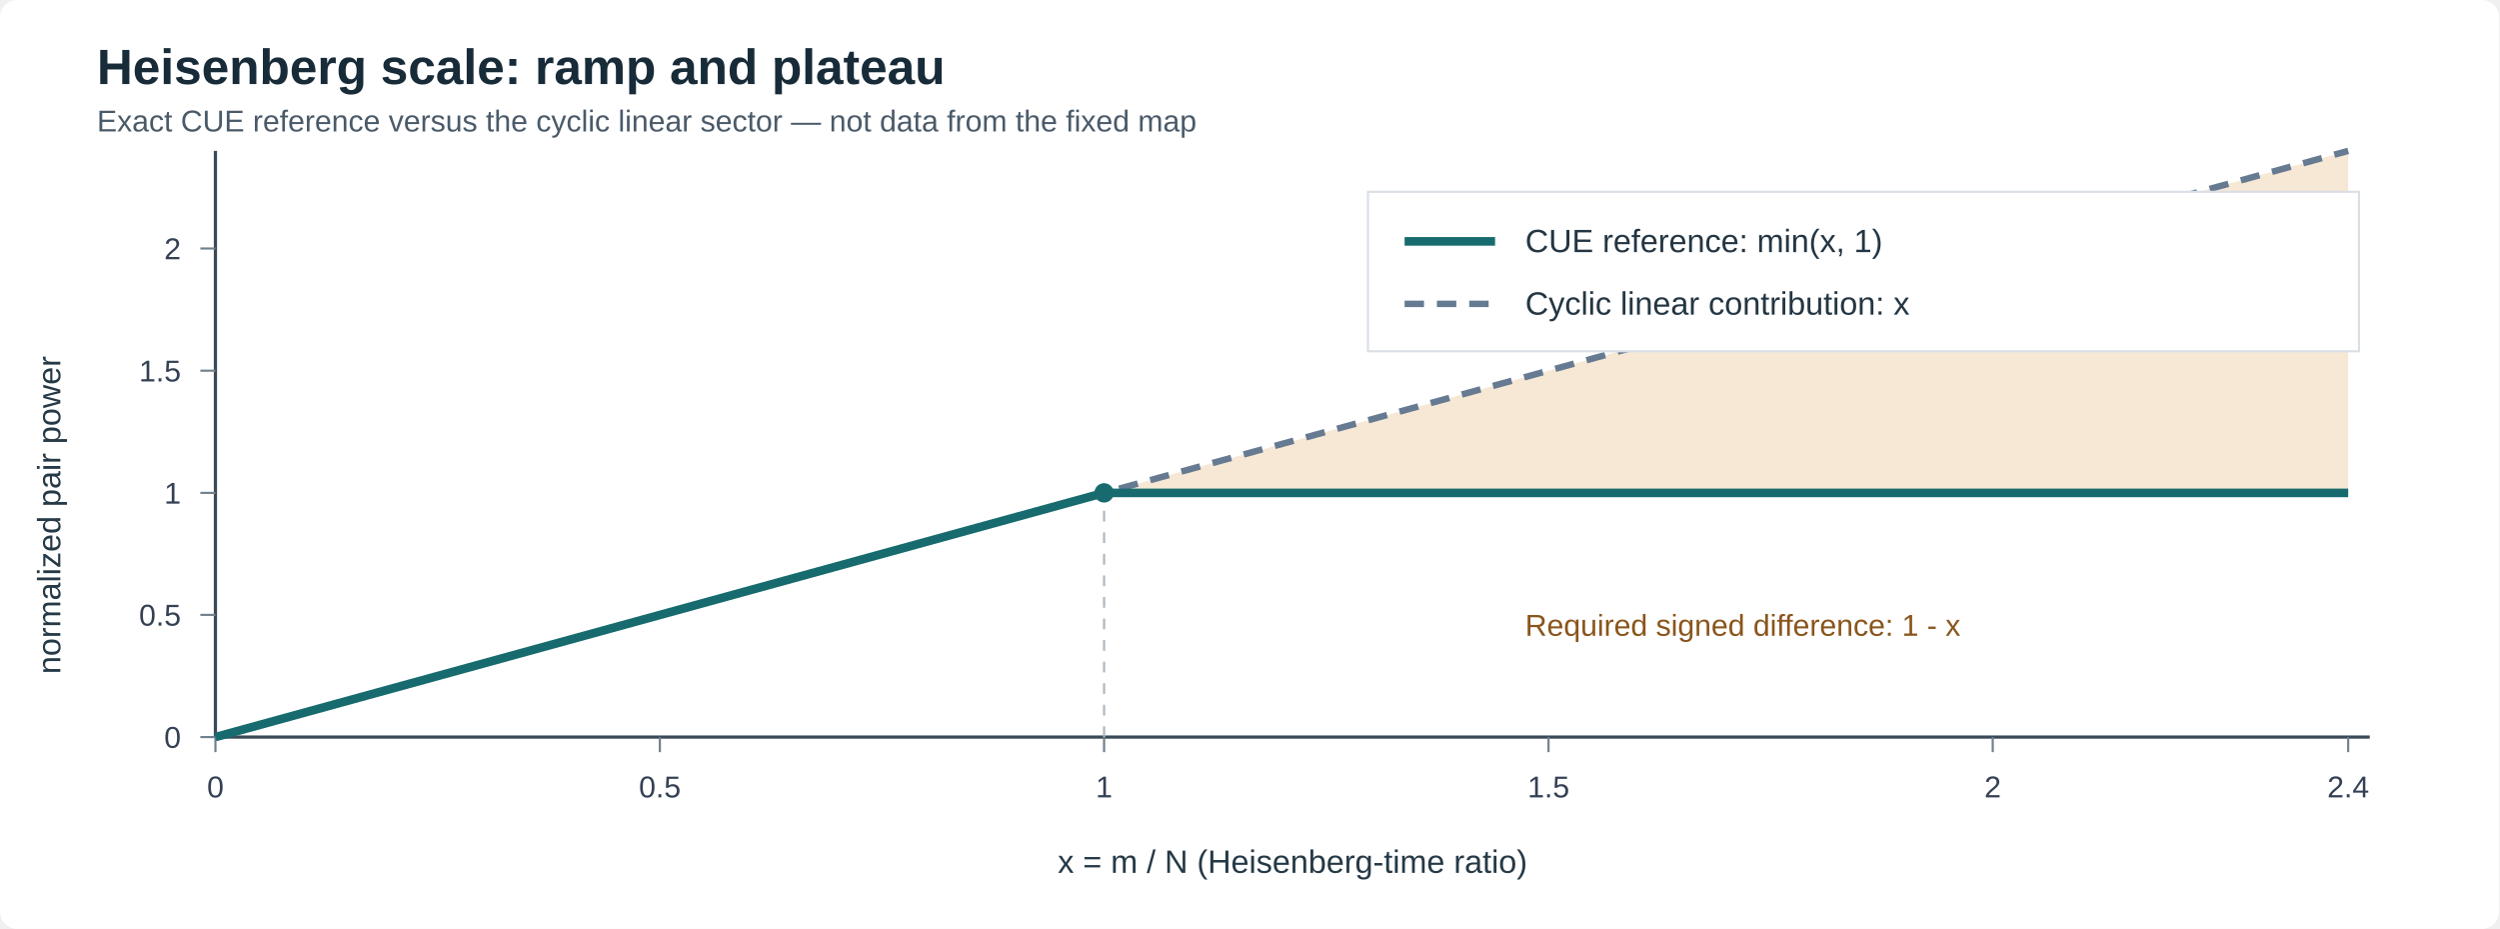
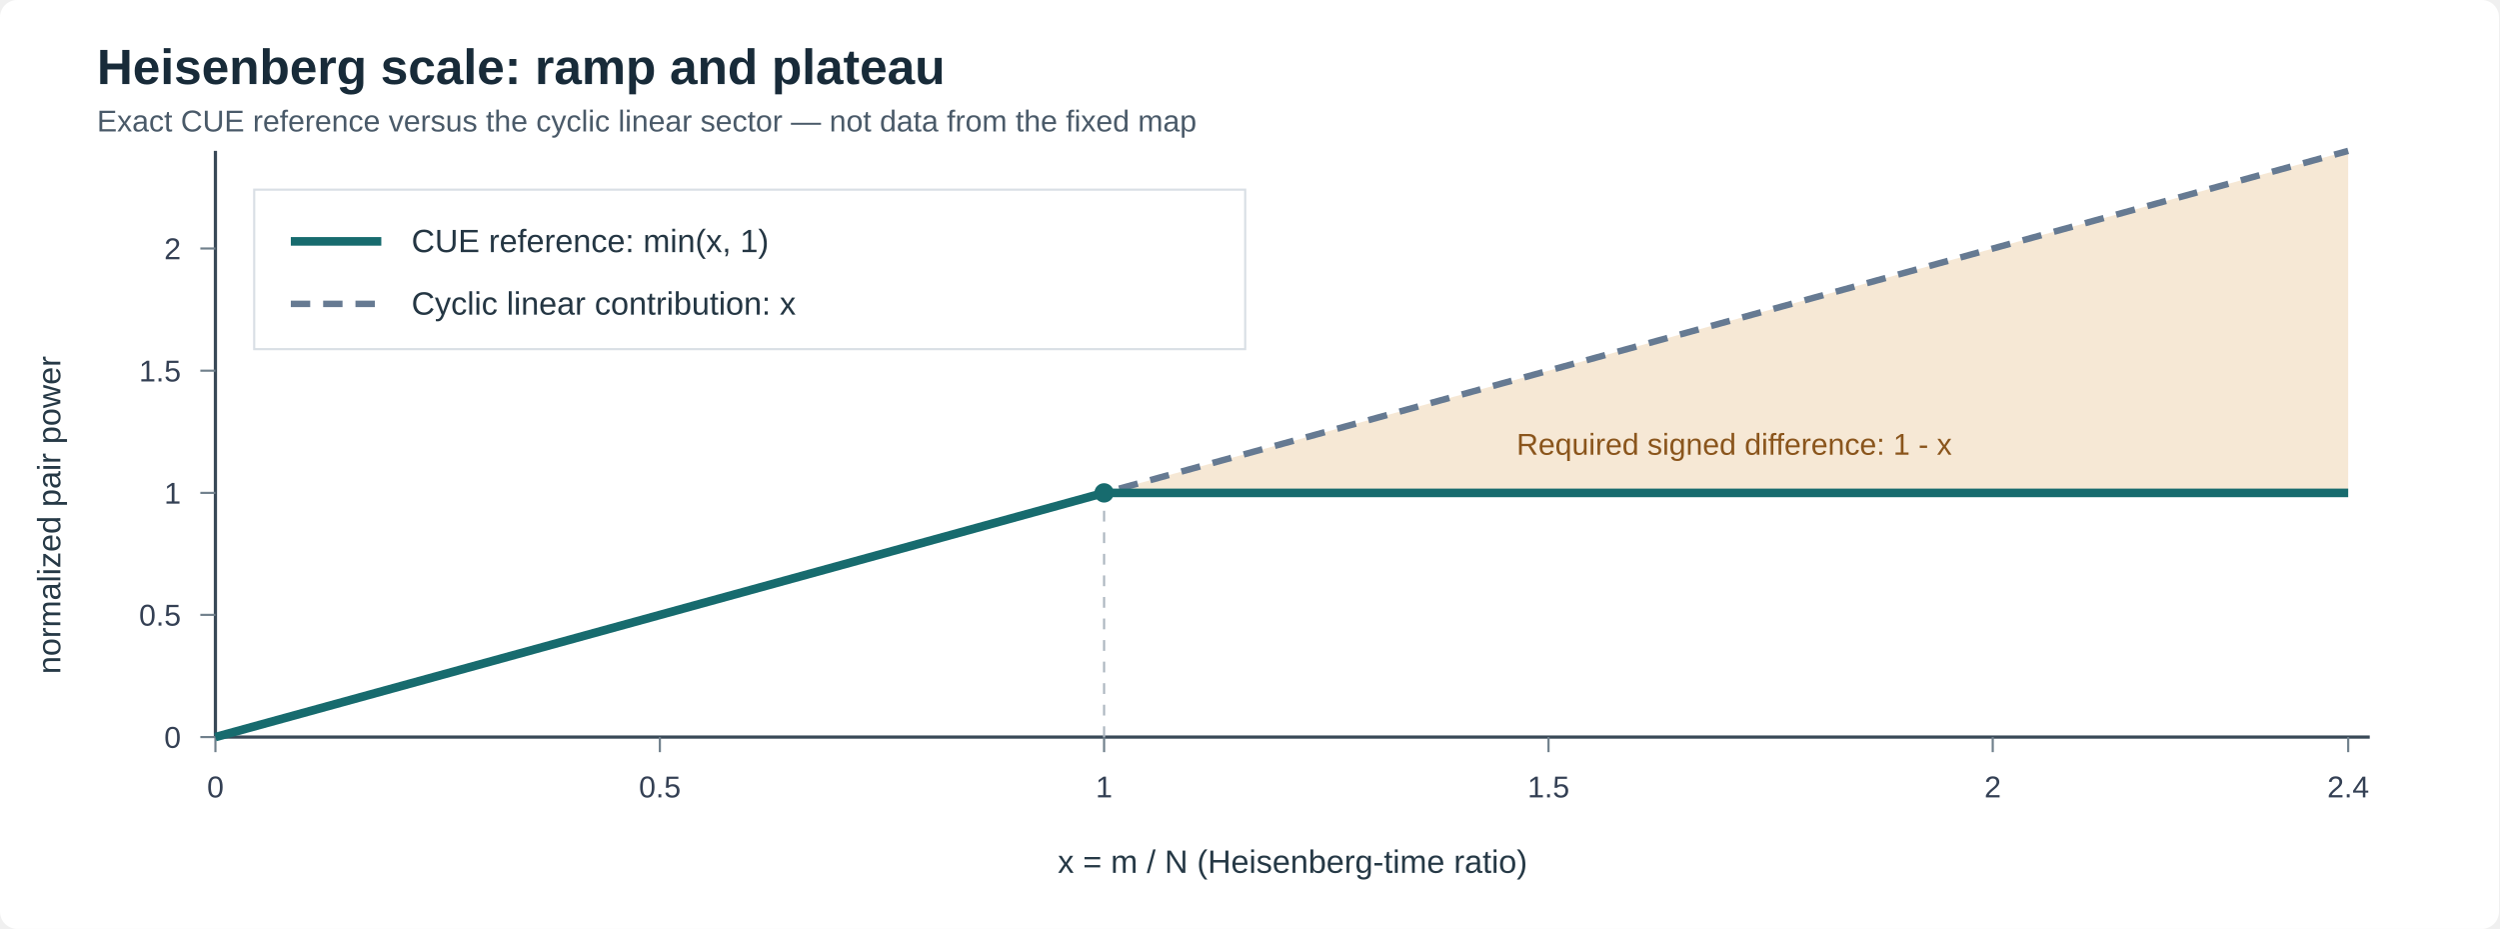
<svg xmlns="http://www.w3.org/2000/svg" width="1160" height="431" viewBox="0 0 1160 431" role="img" aria-labelledby="title desc">
  <rect width="1160" height="431" rx="8" fill="#ffffff" />
  <text x="45" y="39" font-family="Arial, sans-serif" font-weight="700" font-size="23" fill="#182b39">Heisenberg scale: ramp and plateau</text>
  <text x="45" y="61" font-family="Arial, sans-serif" font-size="14" fill="#4a5a69">Exact CUE reference versus the cyclic linear sector — not data from the fixed map</text>
  <g font-family="Arial, sans-serif">
    <line x1="100" y1="342" x2="1100" y2="342" stroke="#394957" stroke-width="1.5" />
    <line x1="100" y1="342" x2="100" y2="70" stroke="#394957" stroke-width="1.5" />
    <line x1="100" y1="342" x2="100" y2="349" stroke="#70808c" />
    <text x="100" y="370" font-size="14" text-anchor="middle" fill="#344054">0</text>
    <line x1="306.3" y1="342" x2="306.3" y2="349" stroke="#70808c" />
    <text x="306.3" y="370" font-size="14" text-anchor="middle" fill="#344054">0.5</text>
    <line x1="512.5" y1="342" x2="512.5" y2="349" stroke="#70808c" />
    <text x="512.5" y="370" font-size="14" text-anchor="middle" fill="#344054">1</text>
    <line x1="718.8" y1="342" x2="718.8" y2="349" stroke="#70808c" />
    <text x="718.8" y="370" font-size="14" text-anchor="middle" fill="#344054">1.5</text>
    <line x1="925" y1="342" x2="925" y2="349" stroke="#70808c" />
    <text x="925" y="370" font-size="14" text-anchor="middle" fill="#344054">2</text>
    <line x1="1090" y1="342" x2="1090" y2="349" stroke="#70808c" />
    <text x="1090" y="370" font-size="14" text-anchor="middle" fill="#344054">2.4</text>
    <line x1="93" y1="342" x2="100" y2="342" stroke="#70808c" />
    <text x="84" y="347" font-size="14" text-anchor="end" fill="#344054">0</text>
    <line x1="93" y1="285.3" x2="100" y2="285.3" stroke="#70808c" />
    <text x="84" y="290.3" font-size="14" text-anchor="end" fill="#344054">0.5</text>
    <line x1="93" y1="228.7" x2="100" y2="228.7" stroke="#70808c" />
    <text x="84" y="233.7" font-size="14" text-anchor="end" fill="#344054">1</text>
    <line x1="93" y1="172" x2="100" y2="172" stroke="#70808c" />
    <text x="84" y="177" font-size="14" text-anchor="end" fill="#344054">1.5</text>
    <line x1="93" y1="115.3" x2="100" y2="115.3" stroke="#70808c" />
    <text x="84" y="120.3" font-size="14" text-anchor="end" fill="#344054">2</text>
    <line x1="512.5" y1="342" x2="512.5" y2="228.7" stroke="#adb6c0" stroke-dasharray="5 5" />
    <polygon points="512.5,228.7 1090,70 1090,228.7" fill="#f6e7d3" opacity="0.95" />
    <polyline points="100,342 1090,70" fill="none" stroke="#667a92" stroke-width="3" stroke-dasharray="9 6" />
    <polyline points="100,342 512.5,228.7 1090,228.7" fill="none" stroke="#176b6e" stroke-width="4" stroke-linejoin="round" />
    <circle cx="512.5" cy="228.7" r="4.5" fill="#176b6e" />
    <text x="600" y="405" font-size="15" text-anchor="middle" fill="#263946">x = m / N (Heisenberg-time ratio)</text>
    <text transform="translate(28 239) rotate(-90)" font-size="15" text-anchor="middle" fill="#263946">normalized pair power</text>
-     <rect x="635" y="89" width="460" height="74" fill="#ffffff" stroke="#d9dfe5" />
-     <line x1="652" y1="112" x2="694" y2="112" stroke="#176b6e" stroke-width="4" />
-     <text x="708" y="117" font-size="15" fill="#243643">CUE reference: min(x, 1)</text>
-     <line x1="652" y1="141" x2="694" y2="141" stroke="#667a92" stroke-width="3" stroke-dasharray="9 6" />
-     <text x="708" y="146" font-size="15" fill="#243643">Cyclic linear contribution: x</text>
-     <text x="809" y="295" font-size="14" text-anchor="middle" fill="#8a551c">Required signed difference: 1 - x</text>
+     <rect x="118" y="88" width="460" height="74" fill="#ffffff" stroke="#d9dfe5" />
+     <line x1="135" y1="112" x2="177" y2="112" stroke="#176b6e" stroke-width="4" />
+     <text x="191" y="117" font-size="15" fill="#243643">CUE reference: min(x, 1)</text>
+     <line x1="135" y1="141" x2="177" y2="141" stroke="#667a92" stroke-width="3" stroke-dasharray="9 6" />
+     <text x="191" y="146" font-size="15" fill="#243643">Cyclic linear contribution: x</text>
+     <text x="805" y="211" font-size="14" text-anchor="middle" fill="#8a551c">Required signed difference: 1 - x</text>
  </g>
</svg>
